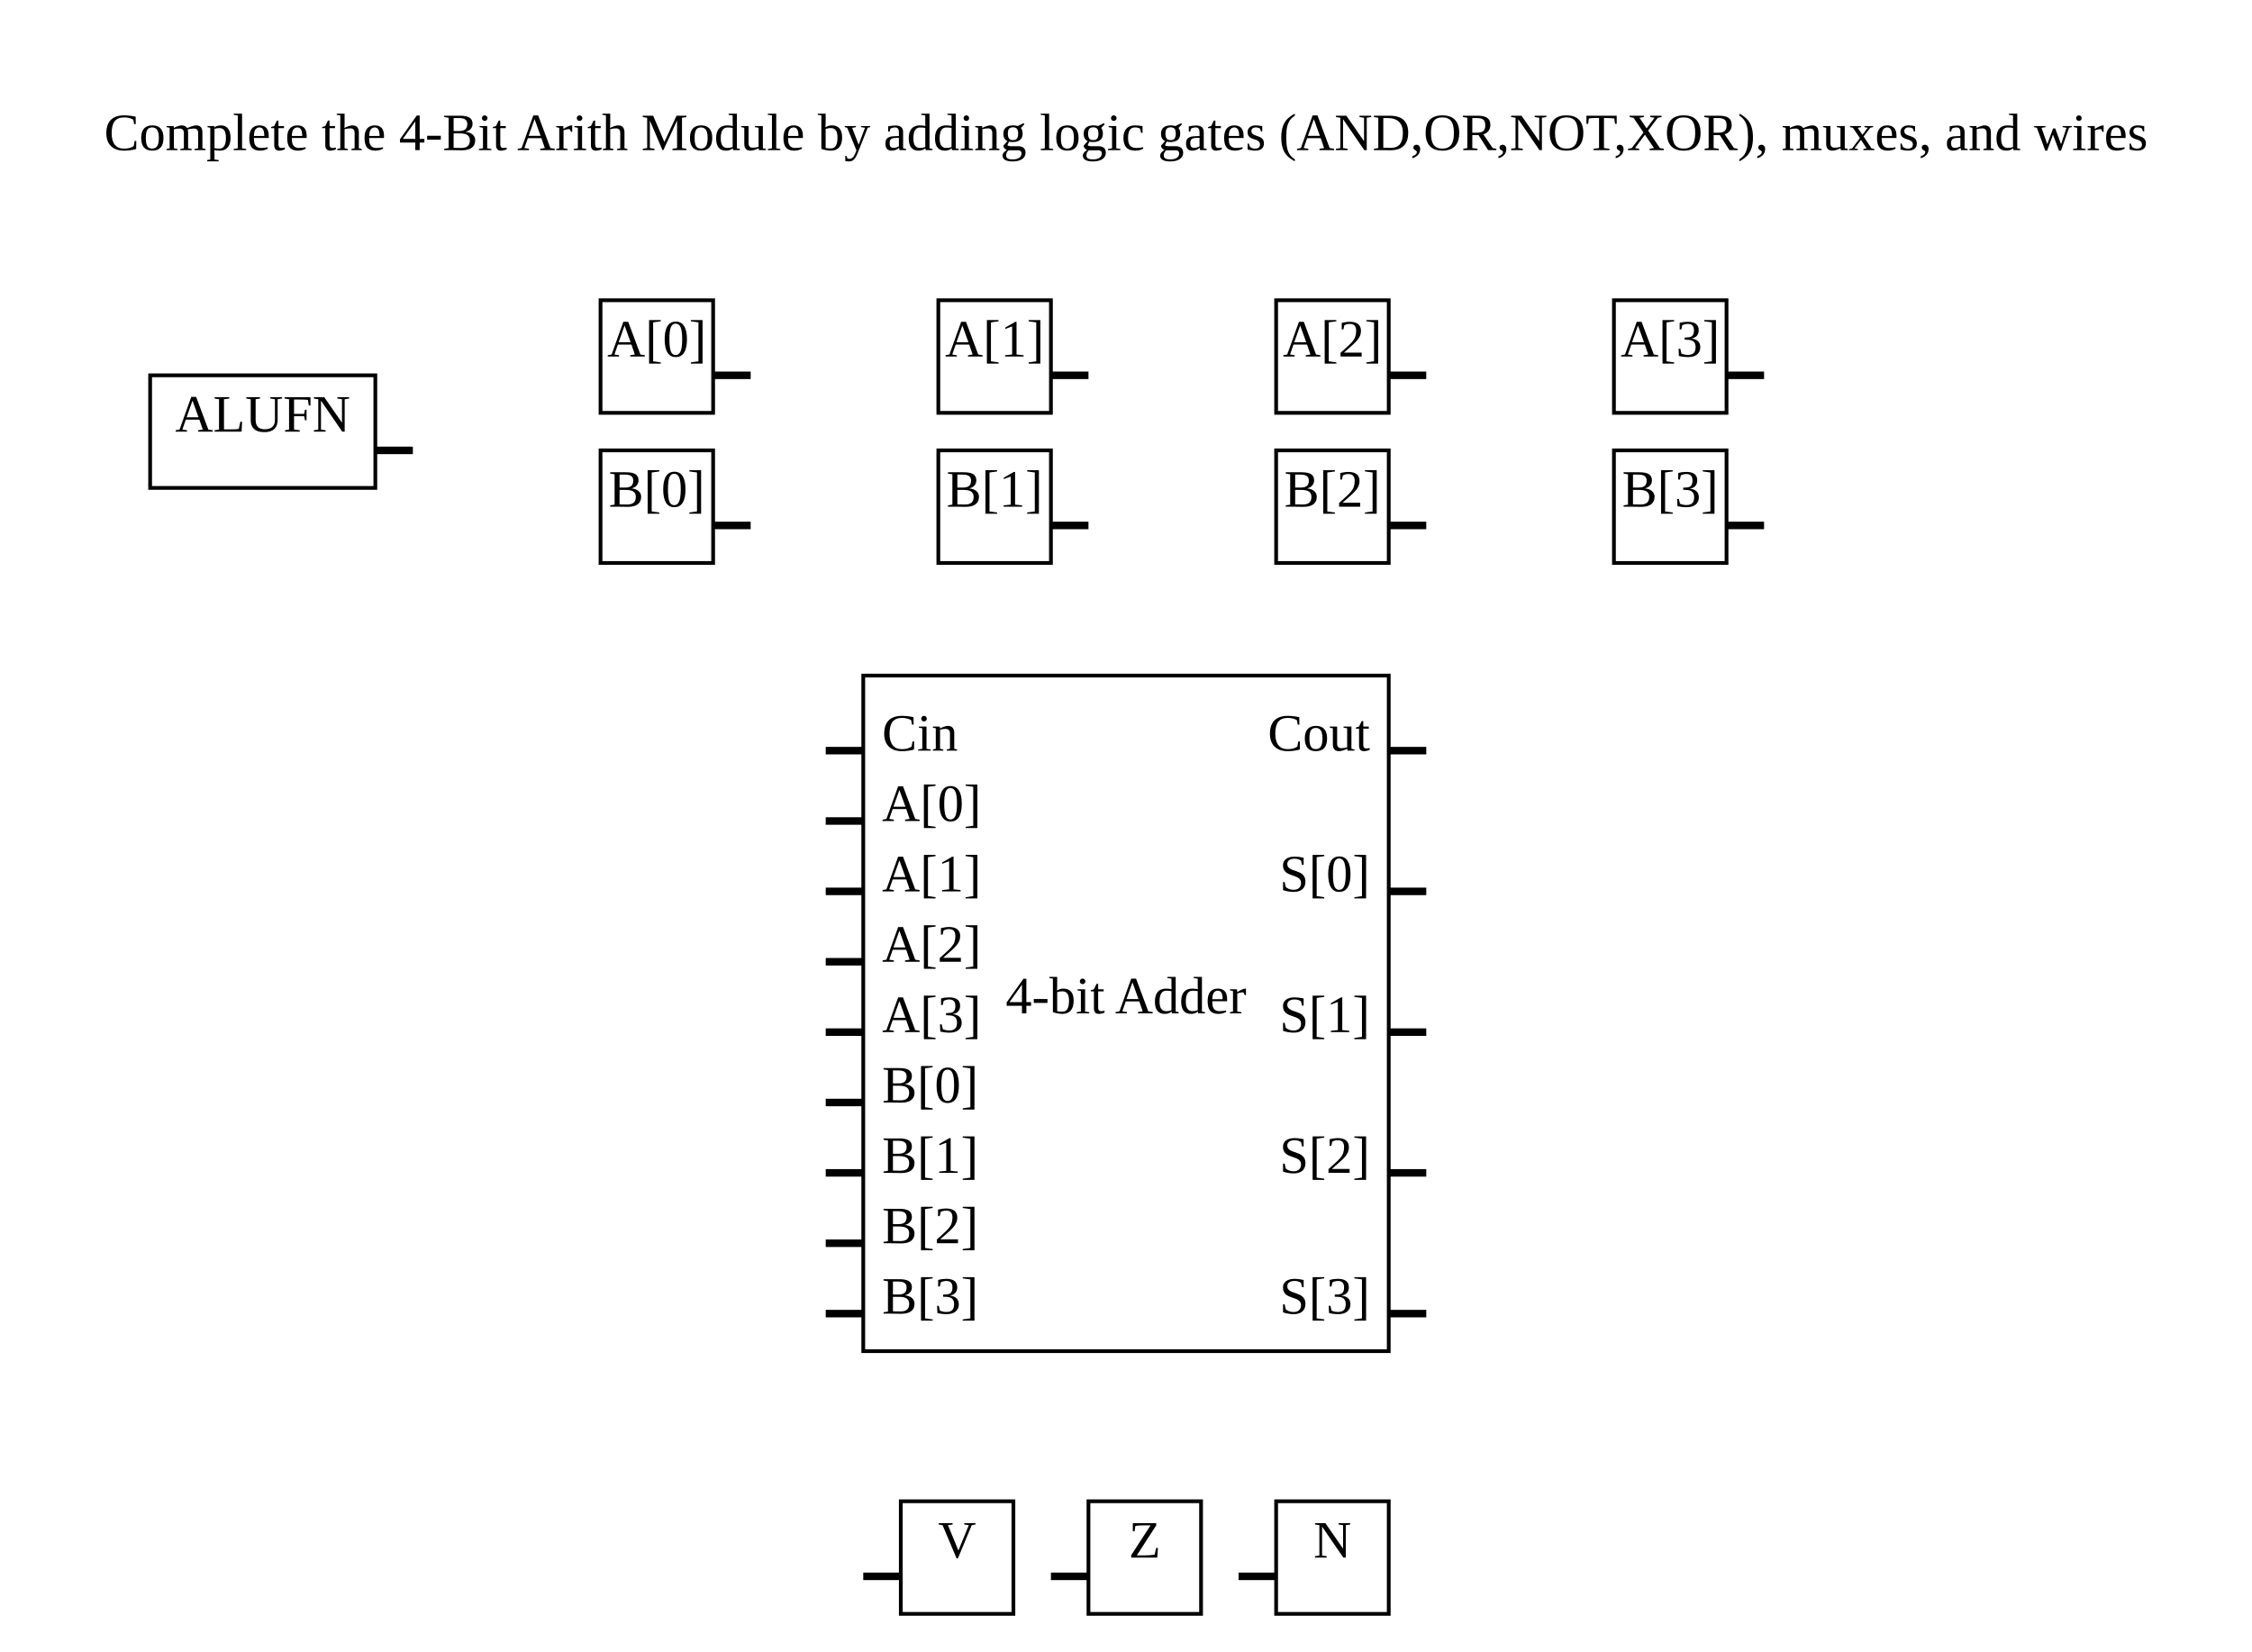
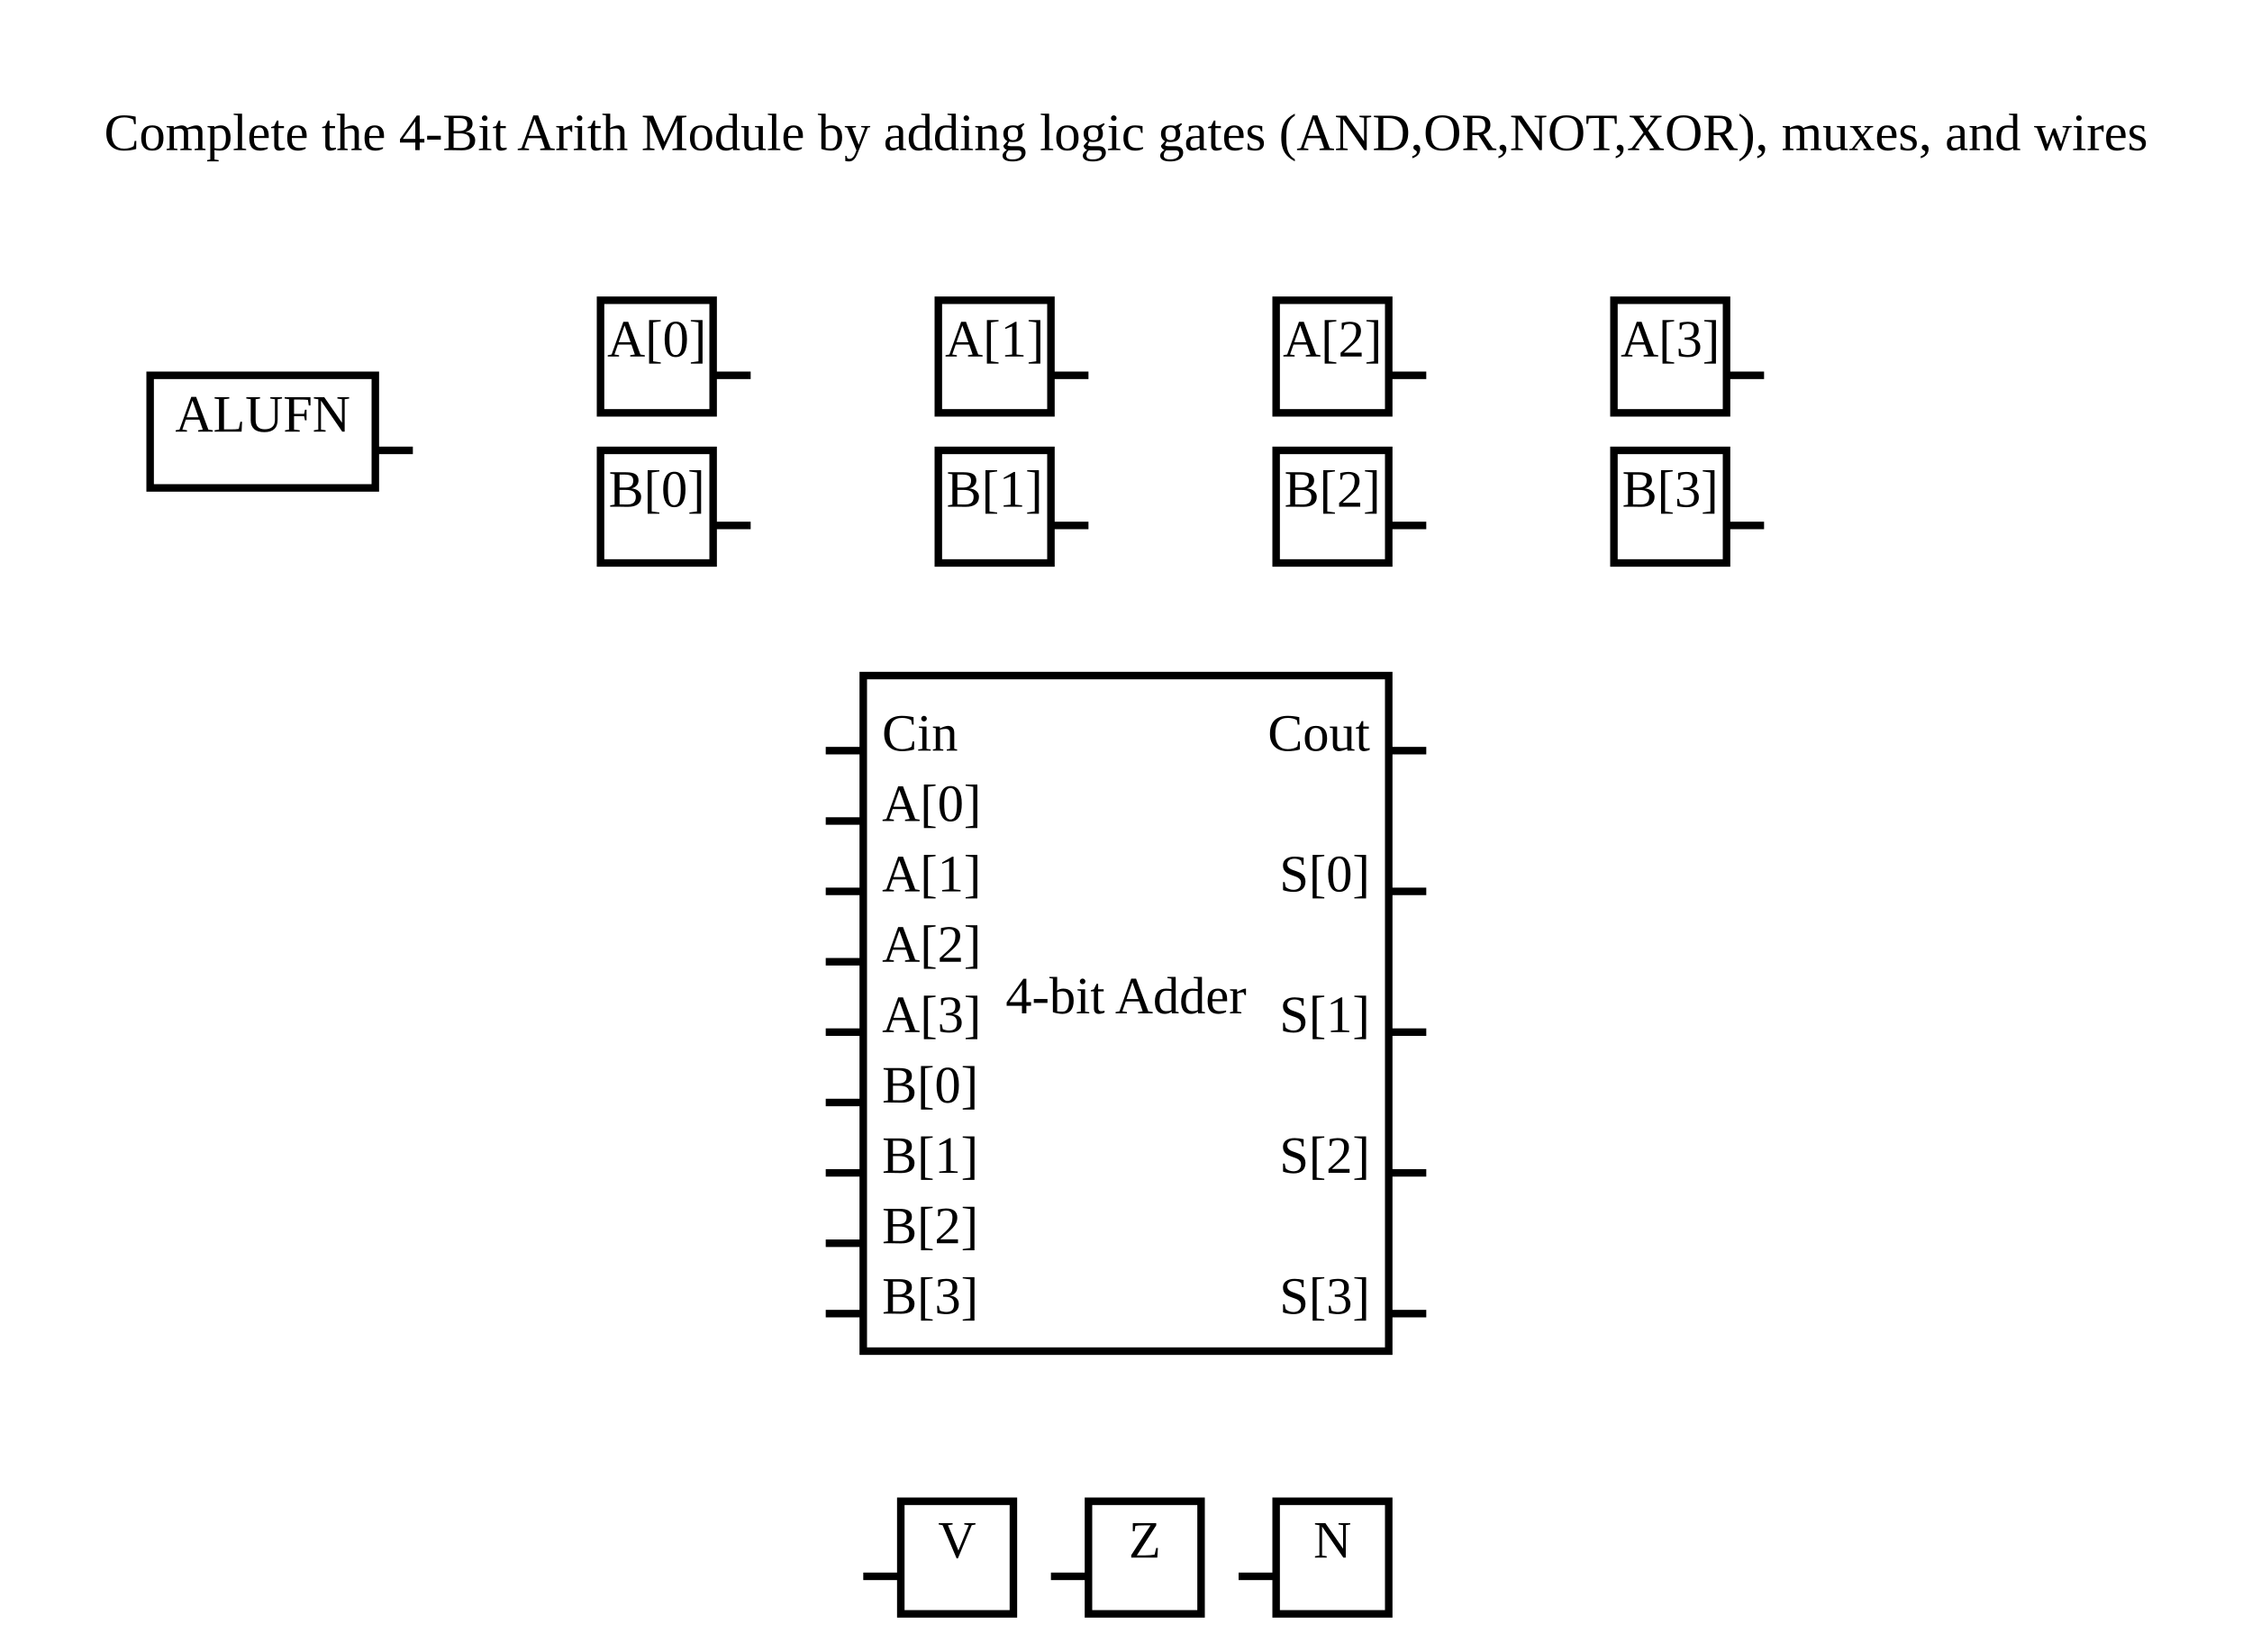
<svg xmlns="http://www.w3.org/2000/svg" baseProfile="full" height="440" version="1.1" width="600">
  <defs />
-   <rect fill="none" height="180" stroke="black" width="140" x="230.0" y="180" />
+   <rect fill="none" height="180" stroke="black" stroke-width="2" width="140" x="230.0" y="180" />
  <text font-size="14" text-anchor="start" x="235.0" y="200">Cin</text>
  <line stroke="black" stroke-width="2" x1="220.0" x2="230.0" y1="200" y2="200" />
  <text font-size="14" text-anchor="start" x="235.0" y="218.75">A[0]</text>
  <line stroke="black" stroke-width="2" x1="220.0" x2="230.0" y1="218.75" y2="218.75" />
  <text font-size="14" text-anchor="start" x="235.0" y="237.5">A[1]</text>
  <line stroke="black" stroke-width="2" x1="220.0" x2="230.0" y1="237.5" y2="237.5" />
  <text font-size="14" text-anchor="start" x="235.0" y="256.25">A[2]</text>
  <line stroke="black" stroke-width="2" x1="220.0" x2="230.0" y1="256.25" y2="256.25" />
  <text font-size="14" text-anchor="start" x="235.0" y="275.0">A[3]</text>
  <line stroke="black" stroke-width="2" x1="220.0" x2="230.0" y1="275.0" y2="275.0" />
  <text font-size="14" text-anchor="start" x="235.0" y="293.75">B[0]</text>
  <line stroke="black" stroke-width="2" x1="220.0" x2="230.0" y1="293.75" y2="293.75" />
  <text font-size="14" text-anchor="start" x="235.0" y="312.5">B[1]</text>
  <line stroke="black" stroke-width="2" x1="220.0" x2="230.0" y1="312.5" y2="312.5" />
  <text font-size="14" text-anchor="start" x="235.0" y="331.25">B[2]</text>
  <line stroke="black" stroke-width="2" x1="220.0" x2="230.0" y1="331.25" y2="331.25" />
  <text font-size="14" text-anchor="start" x="235.0" y="350.0">B[3]</text>
  <line stroke="black" stroke-width="2" x1="220.0" x2="230.0" y1="350.0" y2="350.0" />
  <text font-size="14" text-anchor="end" x="365.0" y="200">Cout</text>
  <line stroke="black" stroke-width="2" x1="370.0" x2="380.0" y1="200" y2="200" />
  <text font-size="14" text-anchor="end" x="365.0" y="237.5">S[0]</text>
  <line stroke="black" stroke-width="2" x1="370.0" x2="380.0" y1="237.5" y2="237.5" />
  <text font-size="14" text-anchor="end" x="365.0" y="275.0">S[1]</text>
  <line stroke="black" stroke-width="2" x1="370.0" x2="380.0" y1="275.0" y2="275.0" />
  <text font-size="14" text-anchor="end" x="365.0" y="312.5">S[2]</text>
  <line stroke="black" stroke-width="2" x1="370.0" x2="380.0" y1="312.5" y2="312.5" />
  <text font-size="14" text-anchor="end" x="365.0" y="350.0">S[3]</text>
  <line stroke="black" stroke-width="2" x1="370.0" x2="380.0" y1="350.0" y2="350.0" />
  <text font-size="14" text-anchor="middle" x="300.0" y="270.0">4-bit Adder</text>
-   <rect fill="none" height="30" stroke="black" width="30" x="240" y="400" />
+   <rect fill="none" height="30" stroke="black" stroke-width="2" width="30" x="240" y="400" />
  <text font-size="14" text-anchor="start" x="245" y="420" />
  <line stroke="black" stroke-width="2" x1="230" x2="240" y1="420" y2="420" />
  <text font-size="14" text-anchor="middle" x="255.0" y="415.0">V</text>
-   <rect fill="none" height="30" stroke="black" width="30" x="290" y="400" />
+   <rect fill="none" height="30" stroke="black" stroke-width="2" width="30" x="290" y="400" />
  <text font-size="14" text-anchor="start" x="295" y="420" />
  <line stroke="black" stroke-width="2" x1="280" x2="290" y1="420" y2="420" />
  <text font-size="14" text-anchor="middle" x="305.0" y="415.0">Z</text>
-   <rect fill="none" height="30" stroke="black" width="30" x="340" y="400" />
+   <rect fill="none" height="30" stroke="black" stroke-width="2" width="30" x="340" y="400" />
  <text font-size="14" text-anchor="start" x="345" y="420" />
  <line stroke="black" stroke-width="2" x1="330" x2="340" y1="420" y2="420" />
  <text font-size="14" text-anchor="middle" x="355.0" y="415.0">N</text>
-   <rect fill="none" height="30" stroke="black" width="30" x="160" y="80" />
+   <rect fill="none" height="30" stroke="black" stroke-width="2" width="30" x="160" y="80" />
  <text font-size="14" text-anchor="end" x="185" y="100" />
  <line stroke="black" stroke-width="2" x1="190" x2="200" y1="100" y2="100" />
  <text font-size="14" text-anchor="middle" x="175.0" y="95.0">A[0]</text>
-   <rect fill="none" height="30" stroke="black" width="30" x="250" y="80" />
+   <rect fill="none" height="30" stroke="black" stroke-width="2" width="30" x="250" y="80" />
  <text font-size="14" text-anchor="end" x="275" y="100" />
  <line stroke="black" stroke-width="2" x1="280" x2="290" y1="100" y2="100" />
  <text font-size="14" text-anchor="middle" x="265.0" y="95.0">A[1]</text>
-   <rect fill="none" height="30" stroke="black" width="30" x="340" y="80" />
+   <rect fill="none" height="30" stroke="black" stroke-width="2" width="30" x="340" y="80" />
  <text font-size="14" text-anchor="end" x="365" y="100" />
  <line stroke="black" stroke-width="2" x1="370" x2="380" y1="100" y2="100" />
  <text font-size="14" text-anchor="middle" x="355.0" y="95.0">A[2]</text>
-   <rect fill="none" height="30" stroke="black" width="30" x="430" y="80" />
+   <rect fill="none" height="30" stroke="black" stroke-width="2" width="30" x="430" y="80" />
  <text font-size="14" text-anchor="end" x="455" y="100" />
  <line stroke="black" stroke-width="2" x1="460" x2="470" y1="100" y2="100" />
  <text font-size="14" text-anchor="middle" x="445.0" y="95.0">A[3]</text>
-   <rect fill="none" height="30" stroke="black" width="30" x="160" y="120" />
+   <rect fill="none" height="30" stroke="black" stroke-width="2" width="30" x="160" y="120" />
  <text font-size="14" text-anchor="end" x="185" y="140" />
  <line stroke="black" stroke-width="2" x1="190" x2="200" y1="140" y2="140" />
  <text font-size="14" text-anchor="middle" x="175.0" y="135.0">B[0]</text>
-   <rect fill="none" height="30" stroke="black" width="30" x="250" y="120" />
+   <rect fill="none" height="30" stroke="black" stroke-width="2" width="30" x="250" y="120" />
  <text font-size="14" text-anchor="end" x="275" y="140" />
  <line stroke="black" stroke-width="2" x1="280" x2="290" y1="140" y2="140" />
  <text font-size="14" text-anchor="middle" x="265.0" y="135.0">B[1]</text>
-   <rect fill="none" height="30" stroke="black" width="30" x="340" y="120" />
+   <rect fill="none" height="30" stroke="black" stroke-width="2" width="30" x="340" y="120" />
  <text font-size="14" text-anchor="end" x="365" y="140" />
  <line stroke="black" stroke-width="2" x1="370" x2="380" y1="140" y2="140" />
  <text font-size="14" text-anchor="middle" x="355.0" y="135.0">B[2]</text>
-   <rect fill="none" height="30" stroke="black" width="30" x="430" y="120" />
+   <rect fill="none" height="30" stroke="black" stroke-width="2" width="30" x="430" y="120" />
  <text font-size="14" text-anchor="end" x="455" y="140" />
  <line stroke="black" stroke-width="2" x1="460" x2="470" y1="140" y2="140" />
  <text font-size="14" text-anchor="middle" x="445.0" y="135.0">B[3]</text>
-   <rect fill="none" height="30" stroke="black" width="60" x="40" y="100.0" />
+   <rect fill="none" height="30" stroke="black" stroke-width="2" width="60" x="40" y="100.0" />
  <text font-size="14" text-anchor="end" x="95" y="120.0" />
  <line stroke="black" stroke-width="2" x1="100" x2="110" y1="120.0" y2="120.0" />
  <text font-size="14" text-anchor="middle" x="70.0" y="115.0">ALUFN</text>
  <text font-size="14" text-anchor="middle" x="300.0" y="40">Complete the 4-Bit Arith Module by adding logic gates (AND,OR,NOT,XOR), muxes, and wires</text>
</svg>
